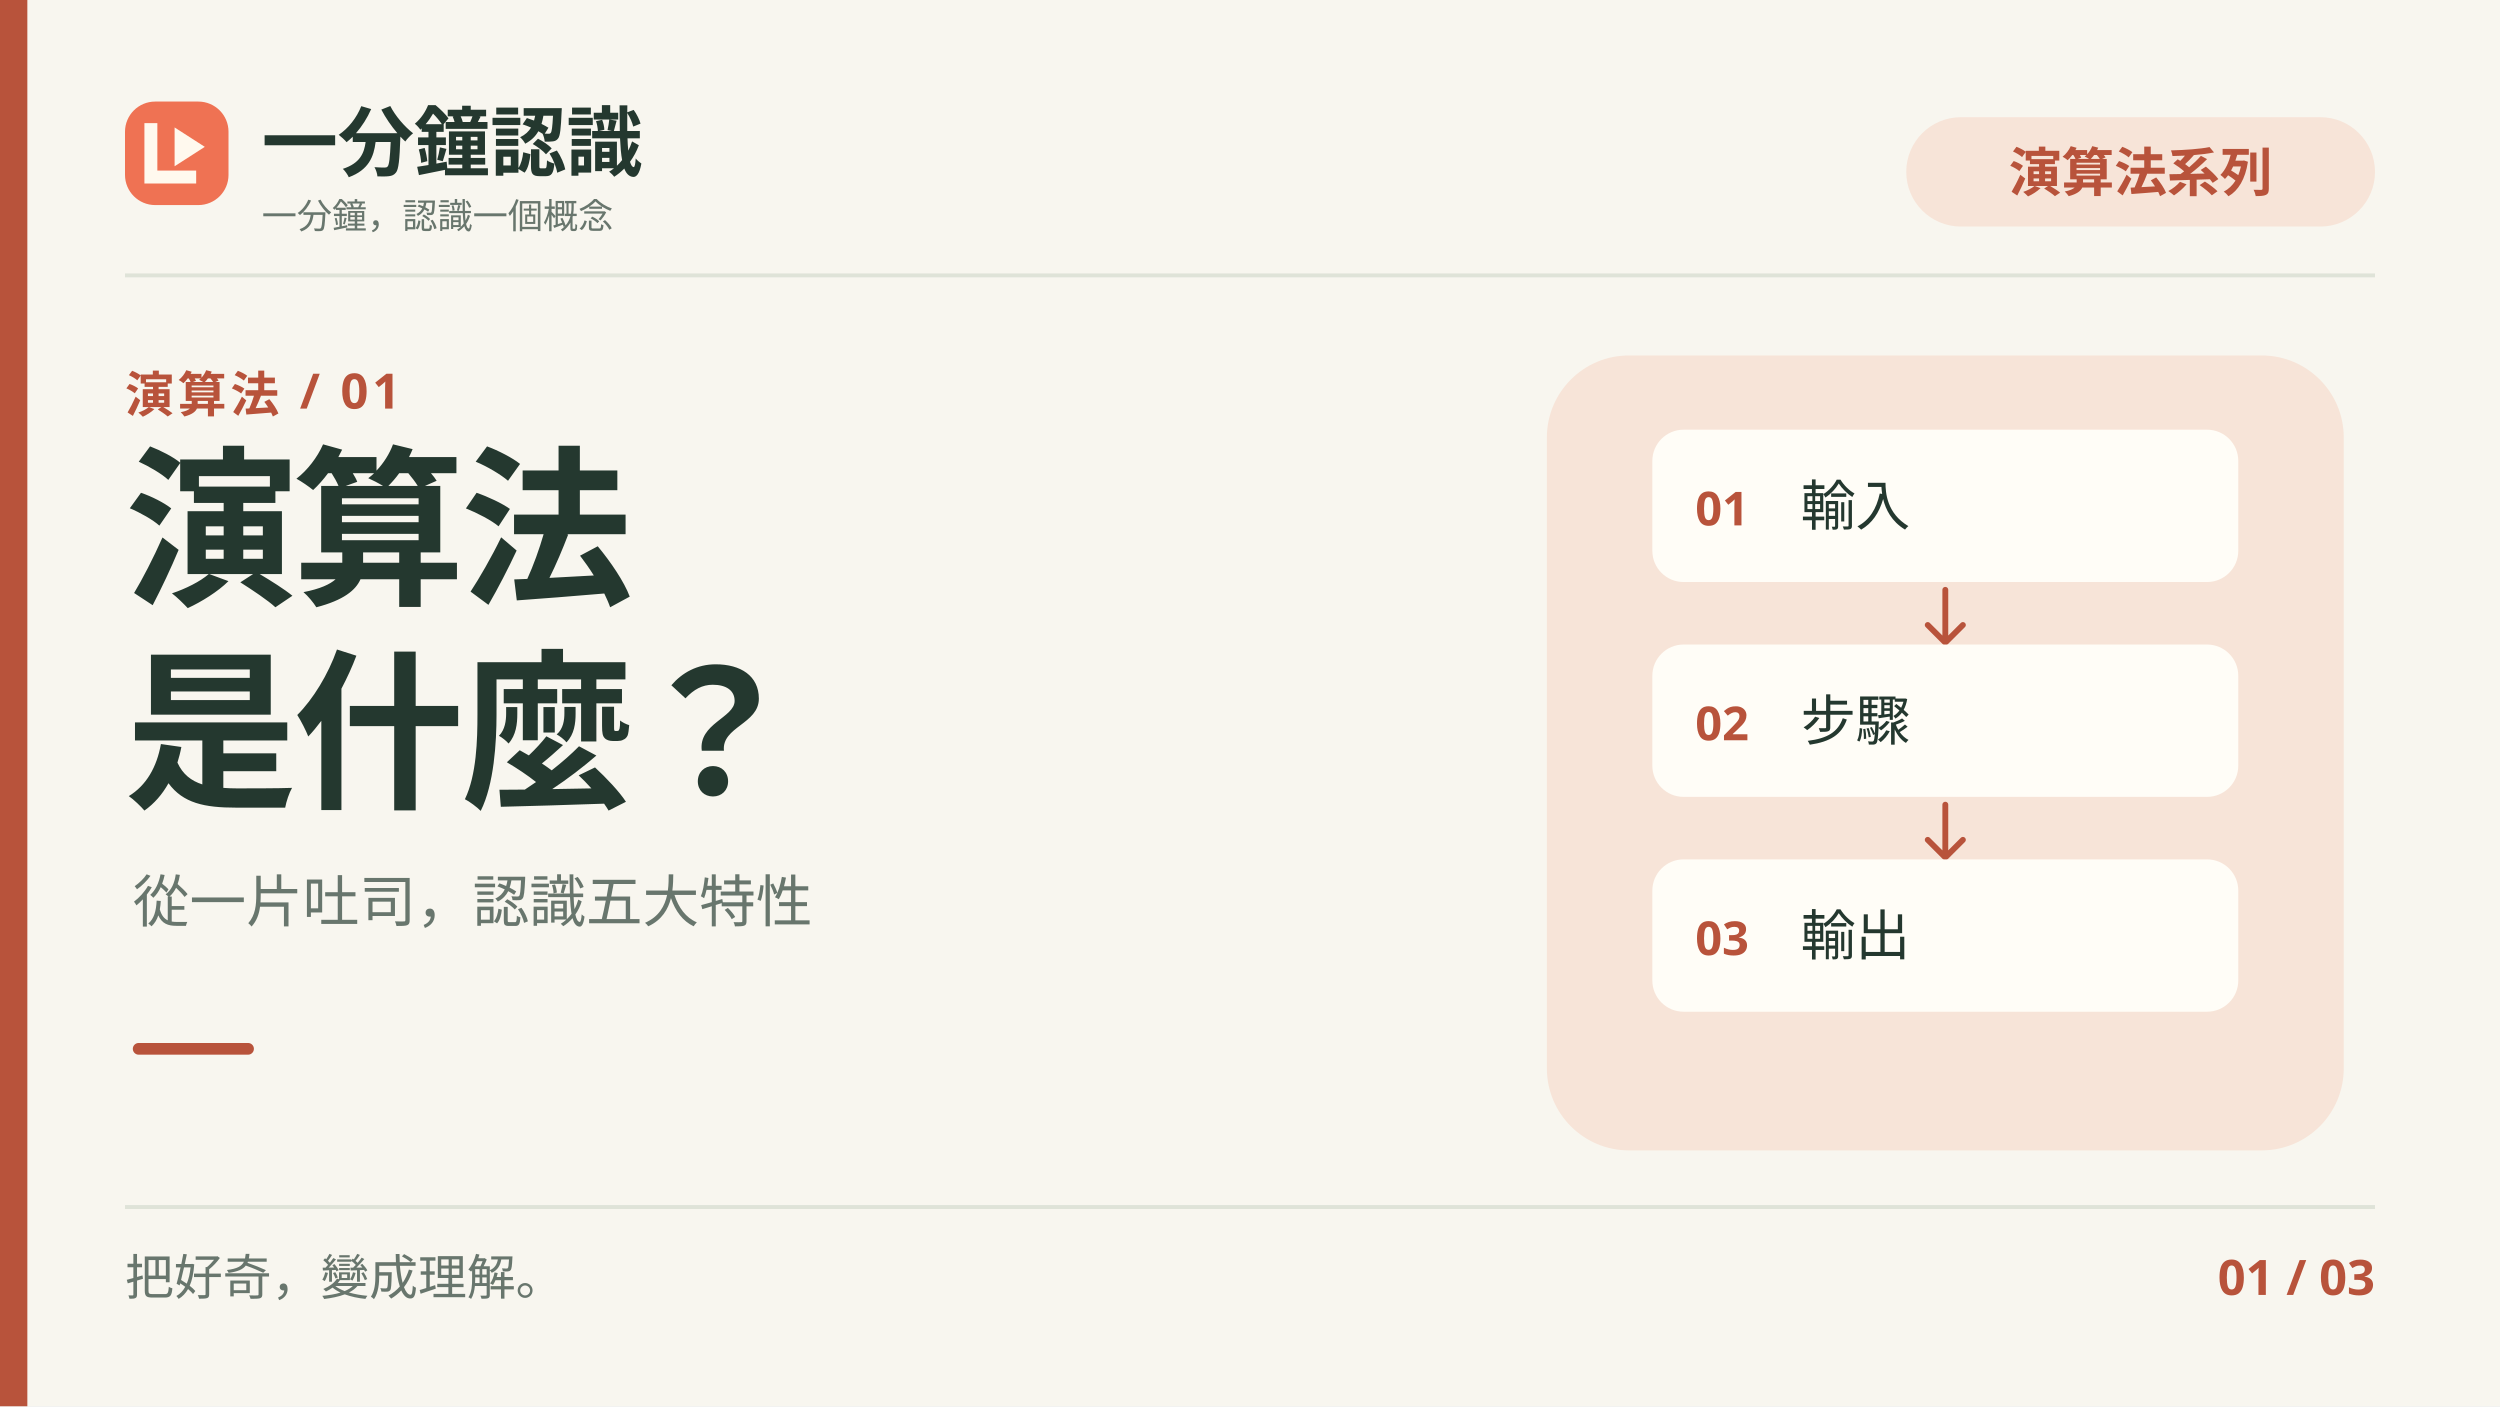
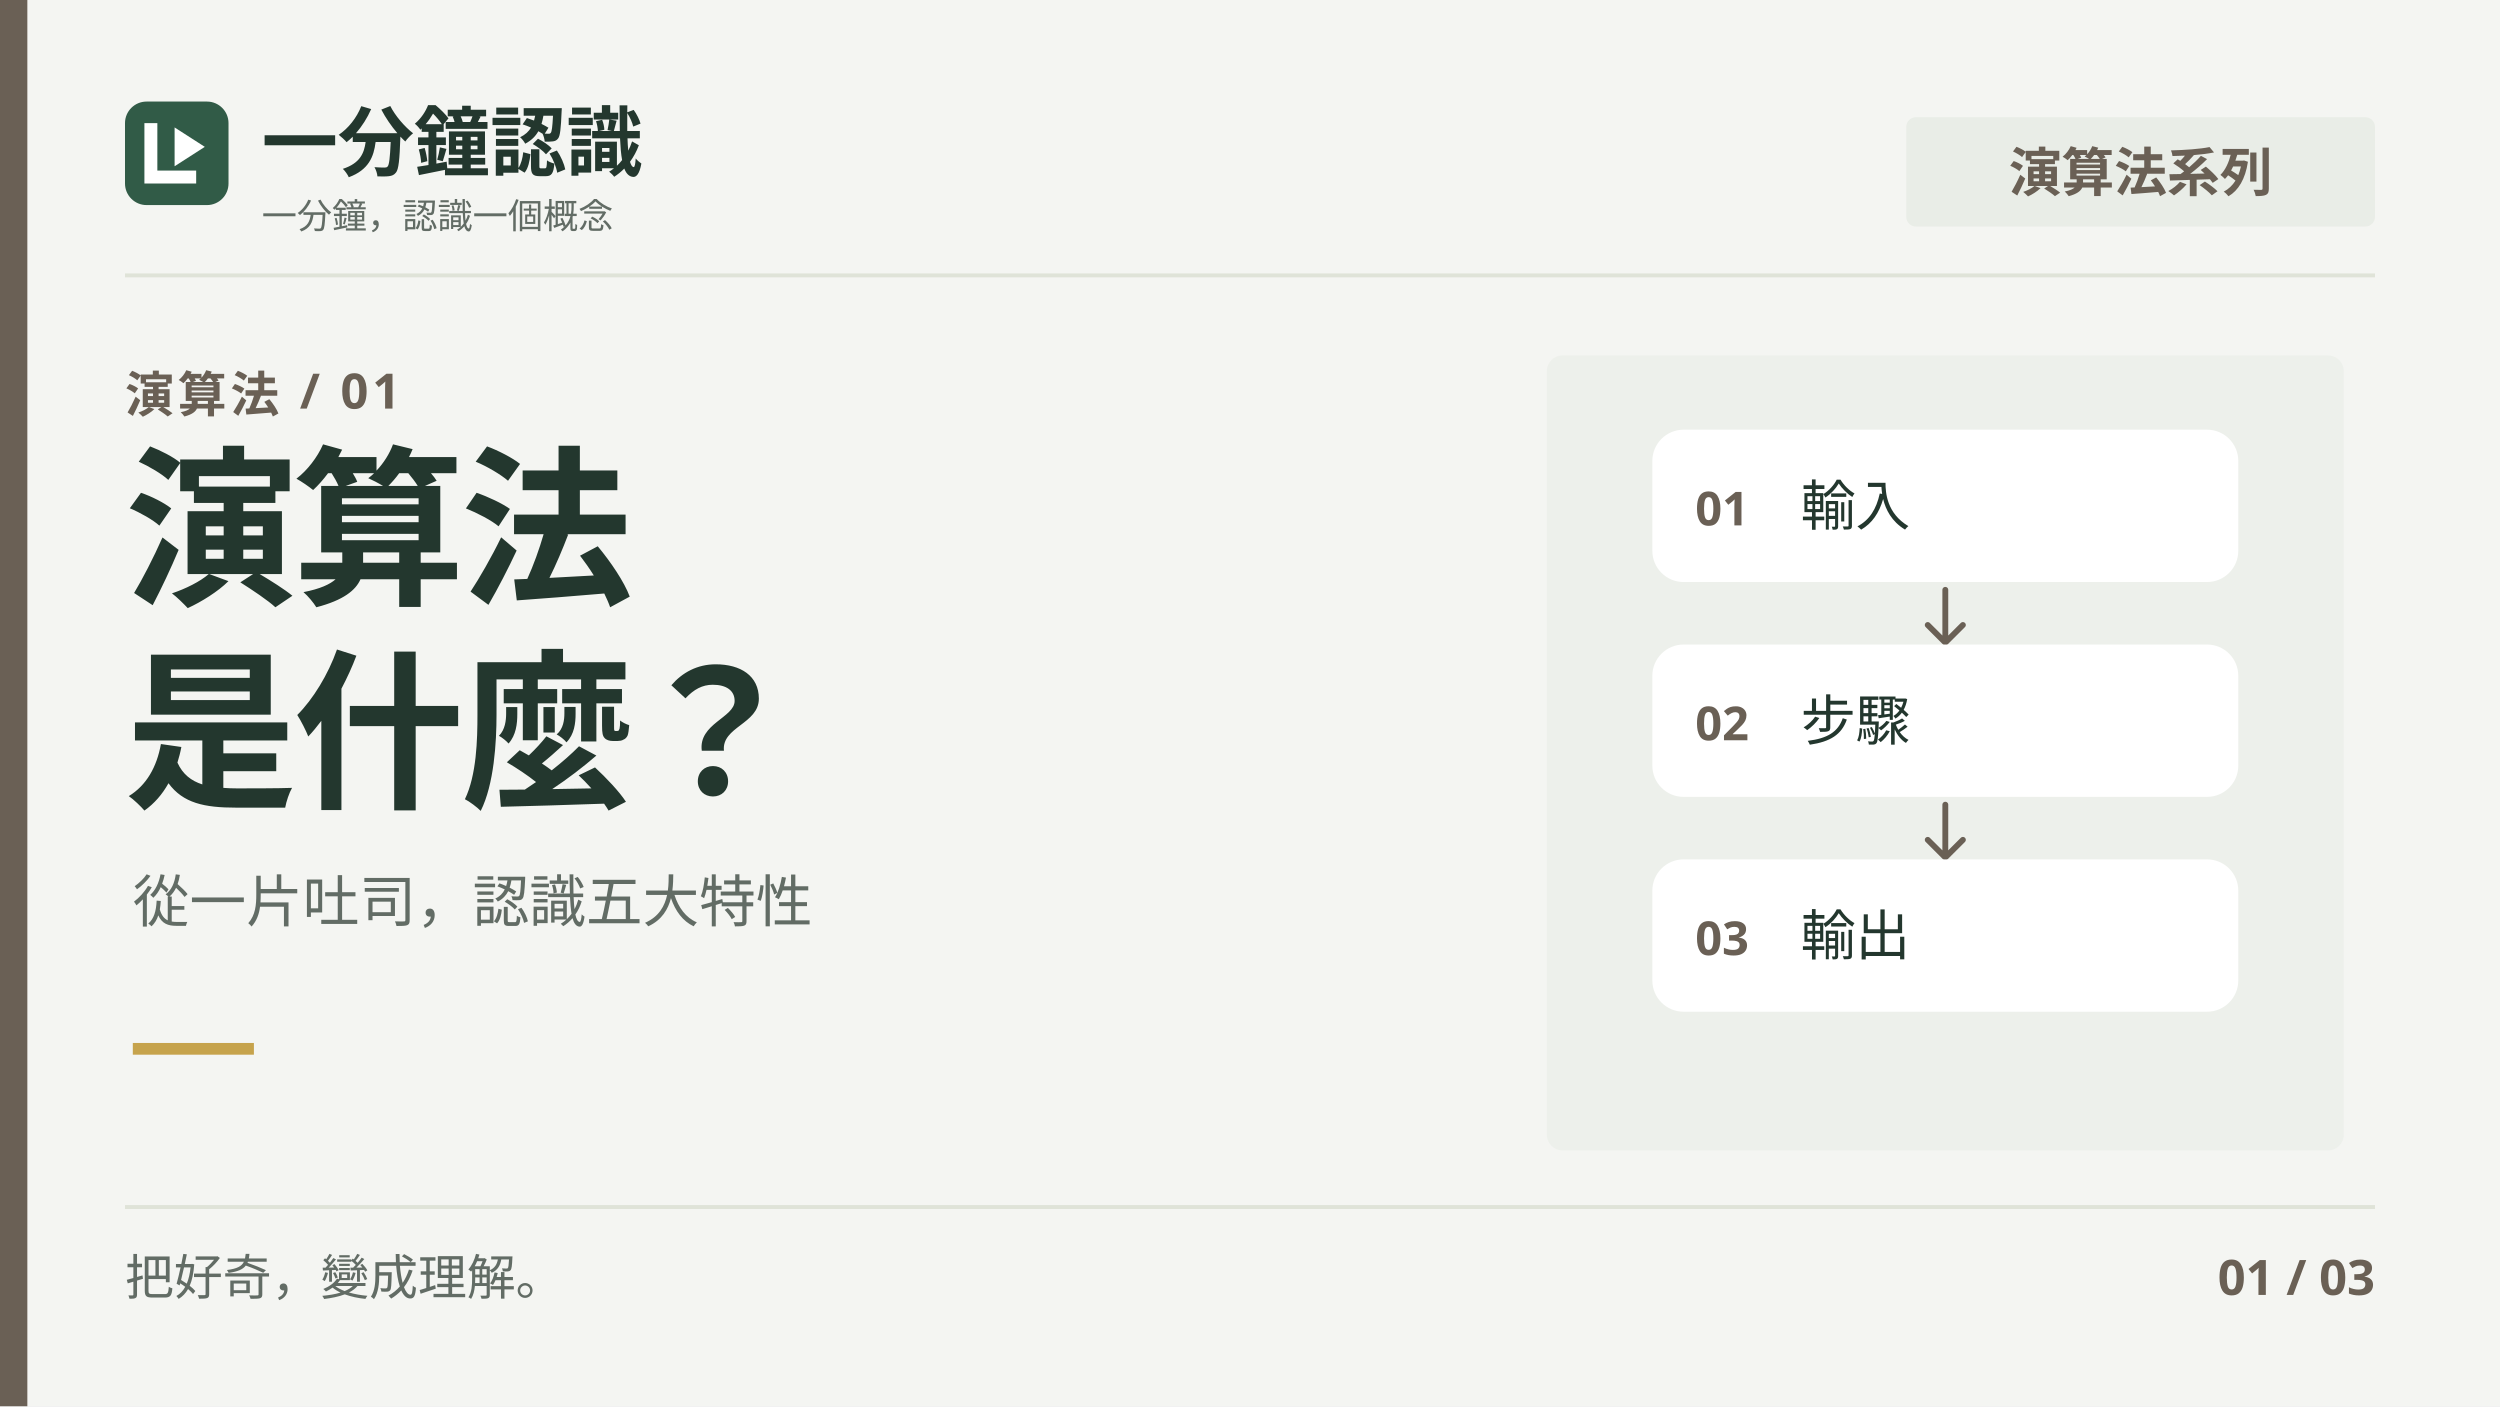
<svg xmlns="http://www.w3.org/2000/svg" width="1280" height="720" viewBox="0 0 1280 720" role="img" aria-labelledby="title desc">
  <g font-family="Microsoft JhengHei, PingFang TC, Noto Sans TC, sans-serif">
-     <rect x="0" y="0" width="1280" height="720" rx="0" fill="#f8f6ef" />
-     <rect x="0" y="0" width="14" height="720" rx="0" fill="#b8533b" />
+     <rect x="0" y="0" width="1280" height="720" rx="0" fill="#f4f5f2" />
+     <rect x="0" y="0" width="14" height="720" rx="0" fill="#6a6055" />
    <path d="M64 141h1152M64 618h1152" stroke="#dfe3d8" stroke-width="2" />
    <svg x="64" y="52" width="53" height="53" viewBox="0 0 48 48">
-       <rect width="48" height="48" rx="14" fill="#ef7253" />
-       <path d="M15 10v22h18v6H9V10z" fill="#fff9ee" />
-       <path d="m23 12 14 9-14 9z" fill="#fff9ee" />
+       <rect width="48" height="48" rx="10" fill="#315b47" />
+       <path d="M15 10v22h18v6H9V10z" fill="#ffffff" />
+       <path d="m23 12 14 9-14 9z" fill="#ffffff" />
    </svg>
-     <text x="134" y="87" font-size="39" fill="#24382f" font-weight="800">一分鐘認識</text>
-     <text x="134" y="117" font-size="18" fill="#68766d">一分鐘，認識一個概念</text>
-     <rect x="976" y="60" width="240" height="56" rx="28" fill="#f7e4d8" />
-     <text x="1096" y="98" font-size="27" fill="#b8533b" text-anchor="middle" font-weight="700">演算法系列</text>
-     <rect x="792" y="182" width="408" height="407" rx="42" fill="#f7e4d8" />
-     <text x="64" y="211" font-size="25" fill="#b8533b" font-weight="700" letter-spacing="2">演算法 / 01</text>
-     <text x="64" y="303" font-size="88" fill="#24382f" font-weight="800" letter-spacing="-2">演算法</text>
-     <text x="64" y="407" font-size="88" fill="#24382f" font-weight="800" letter-spacing="-2">是什麼？</text>
-     <text x="68" y="472" font-size="29" fill="#68766d">從一片吐司，認識五大特性</text>
-     <rect x="68" y="534" width="62" height="6" rx="3" fill="#b8533b" />
-     <rect x="846" y="220" width="300" height="78" rx="16" fill="#fffdf7" />
-     <text x="868" y="269" font-size="24" fill="#b8533b" font-weight="700">01</text>
-     <text x="922" y="269" font-size="28" fill="#24382f">輸入</text>
-     <path d="M996 302v27m-9-9 9 9 9-9" fill="none" stroke="#b8533b" stroke-width="3" stroke-linecap="round" stroke-linejoin="round" />
-     <rect x="846" y="330" width="300" height="78" rx="16" fill="#fffdf7" />
-     <text x="868" y="379" font-size="24" fill="#b8533b" font-weight="700">02</text>
-     <text x="922" y="379" font-size="28" fill="#24382f">步驟</text>
-     <path d="M996 412v27m-9-9 9 9 9-9" fill="none" stroke="#b8533b" stroke-width="3" stroke-linecap="round" stroke-linejoin="round" />
-     <rect x="846" y="440" width="300" height="78" rx="16" fill="#fffdf7" />
-     <text x="868" y="489" font-size="24" fill="#b8533b" font-weight="700">03</text>
-     <text x="922" y="489" font-size="28" fill="#24382f">輸出</text>
-     <text x="64" y="663" font-size="25" fill="#68766d">把好奇，變成理解。</text>
-     <text x="1216" y="663" font-size="25" fill="#b8533b" text-anchor="end" font-weight="700">01 / 03</text>
+     <text x="134" y="87" font-size="39" fill="#23372e" font-weight="800">一分鐘認識</text>
+     <text x="134" y="117" font-size="18" fill="#626c65">一分鐘，認識一個概念</text>
+     <rect x="976" y="60" width="240" height="56" rx="5" fill="#e9ede7" />
+     <text x="1096" y="98" font-size="27" fill="#6a6055" text-anchor="middle" font-weight="700">演算法系列</text>
+     <rect x="792" y="182" width="408" height="407" rx="8" fill="#edf0eb" />
+     <text x="64" y="211" font-size="25" fill="#6a6055" font-weight="700" letter-spacing="2">演算法 / 01</text>
+     <text x="64" y="303" font-size="88" fill="#23372e" font-weight="800" letter-spacing="-2">演算法</text>
+     <text x="64" y="407" font-size="88" fill="#23372e" font-weight="800" letter-spacing="-2">是什麼？</text>
+     <text x="68" y="472" font-size="29" fill="#626c65">從一片吐司，認識五大特性</text>
+     <rect x="68" y="534" width="62" height="6" rx="0" fill="#c6a34c" />
+     <rect x="846" y="220" width="300" height="78" rx="16" fill="#ffffff" />
+     <text x="868" y="269" font-size="24" fill="#6a6055" font-weight="700">01</text>
+     <text x="922" y="269" font-size="28" fill="#23372e">輸入</text>
+     <path d="M996 302v27m-9-9 9 9 9-9" fill="none" stroke="#6a6055" stroke-width="3" stroke-linecap="round" stroke-linejoin="round" />
+     <rect x="846" y="330" width="300" height="78" rx="16" fill="#ffffff" />
+     <text x="868" y="379" font-size="24" fill="#6a6055" font-weight="700">02</text>
+     <text x="922" y="379" font-size="28" fill="#23372e">步驟</text>
+     <path d="M996 412v27m-9-9 9 9 9-9" fill="none" stroke="#6a6055" stroke-width="3" stroke-linecap="round" stroke-linejoin="round" />
+     <rect x="846" y="440" width="300" height="78" rx="16" fill="#ffffff" />
+     <text x="868" y="489" font-size="24" fill="#6a6055" font-weight="700">03</text>
+     <text x="922" y="489" font-size="28" fill="#23372e">輸出</text>
+     <text x="64" y="663" font-size="25" fill="#626c65">把好奇，變成理解。</text>
+     <text x="1216" y="663" font-size="25" fill="#6a6055" text-anchor="end" font-weight="700">01 / 03</text>
  </g>
</svg>
